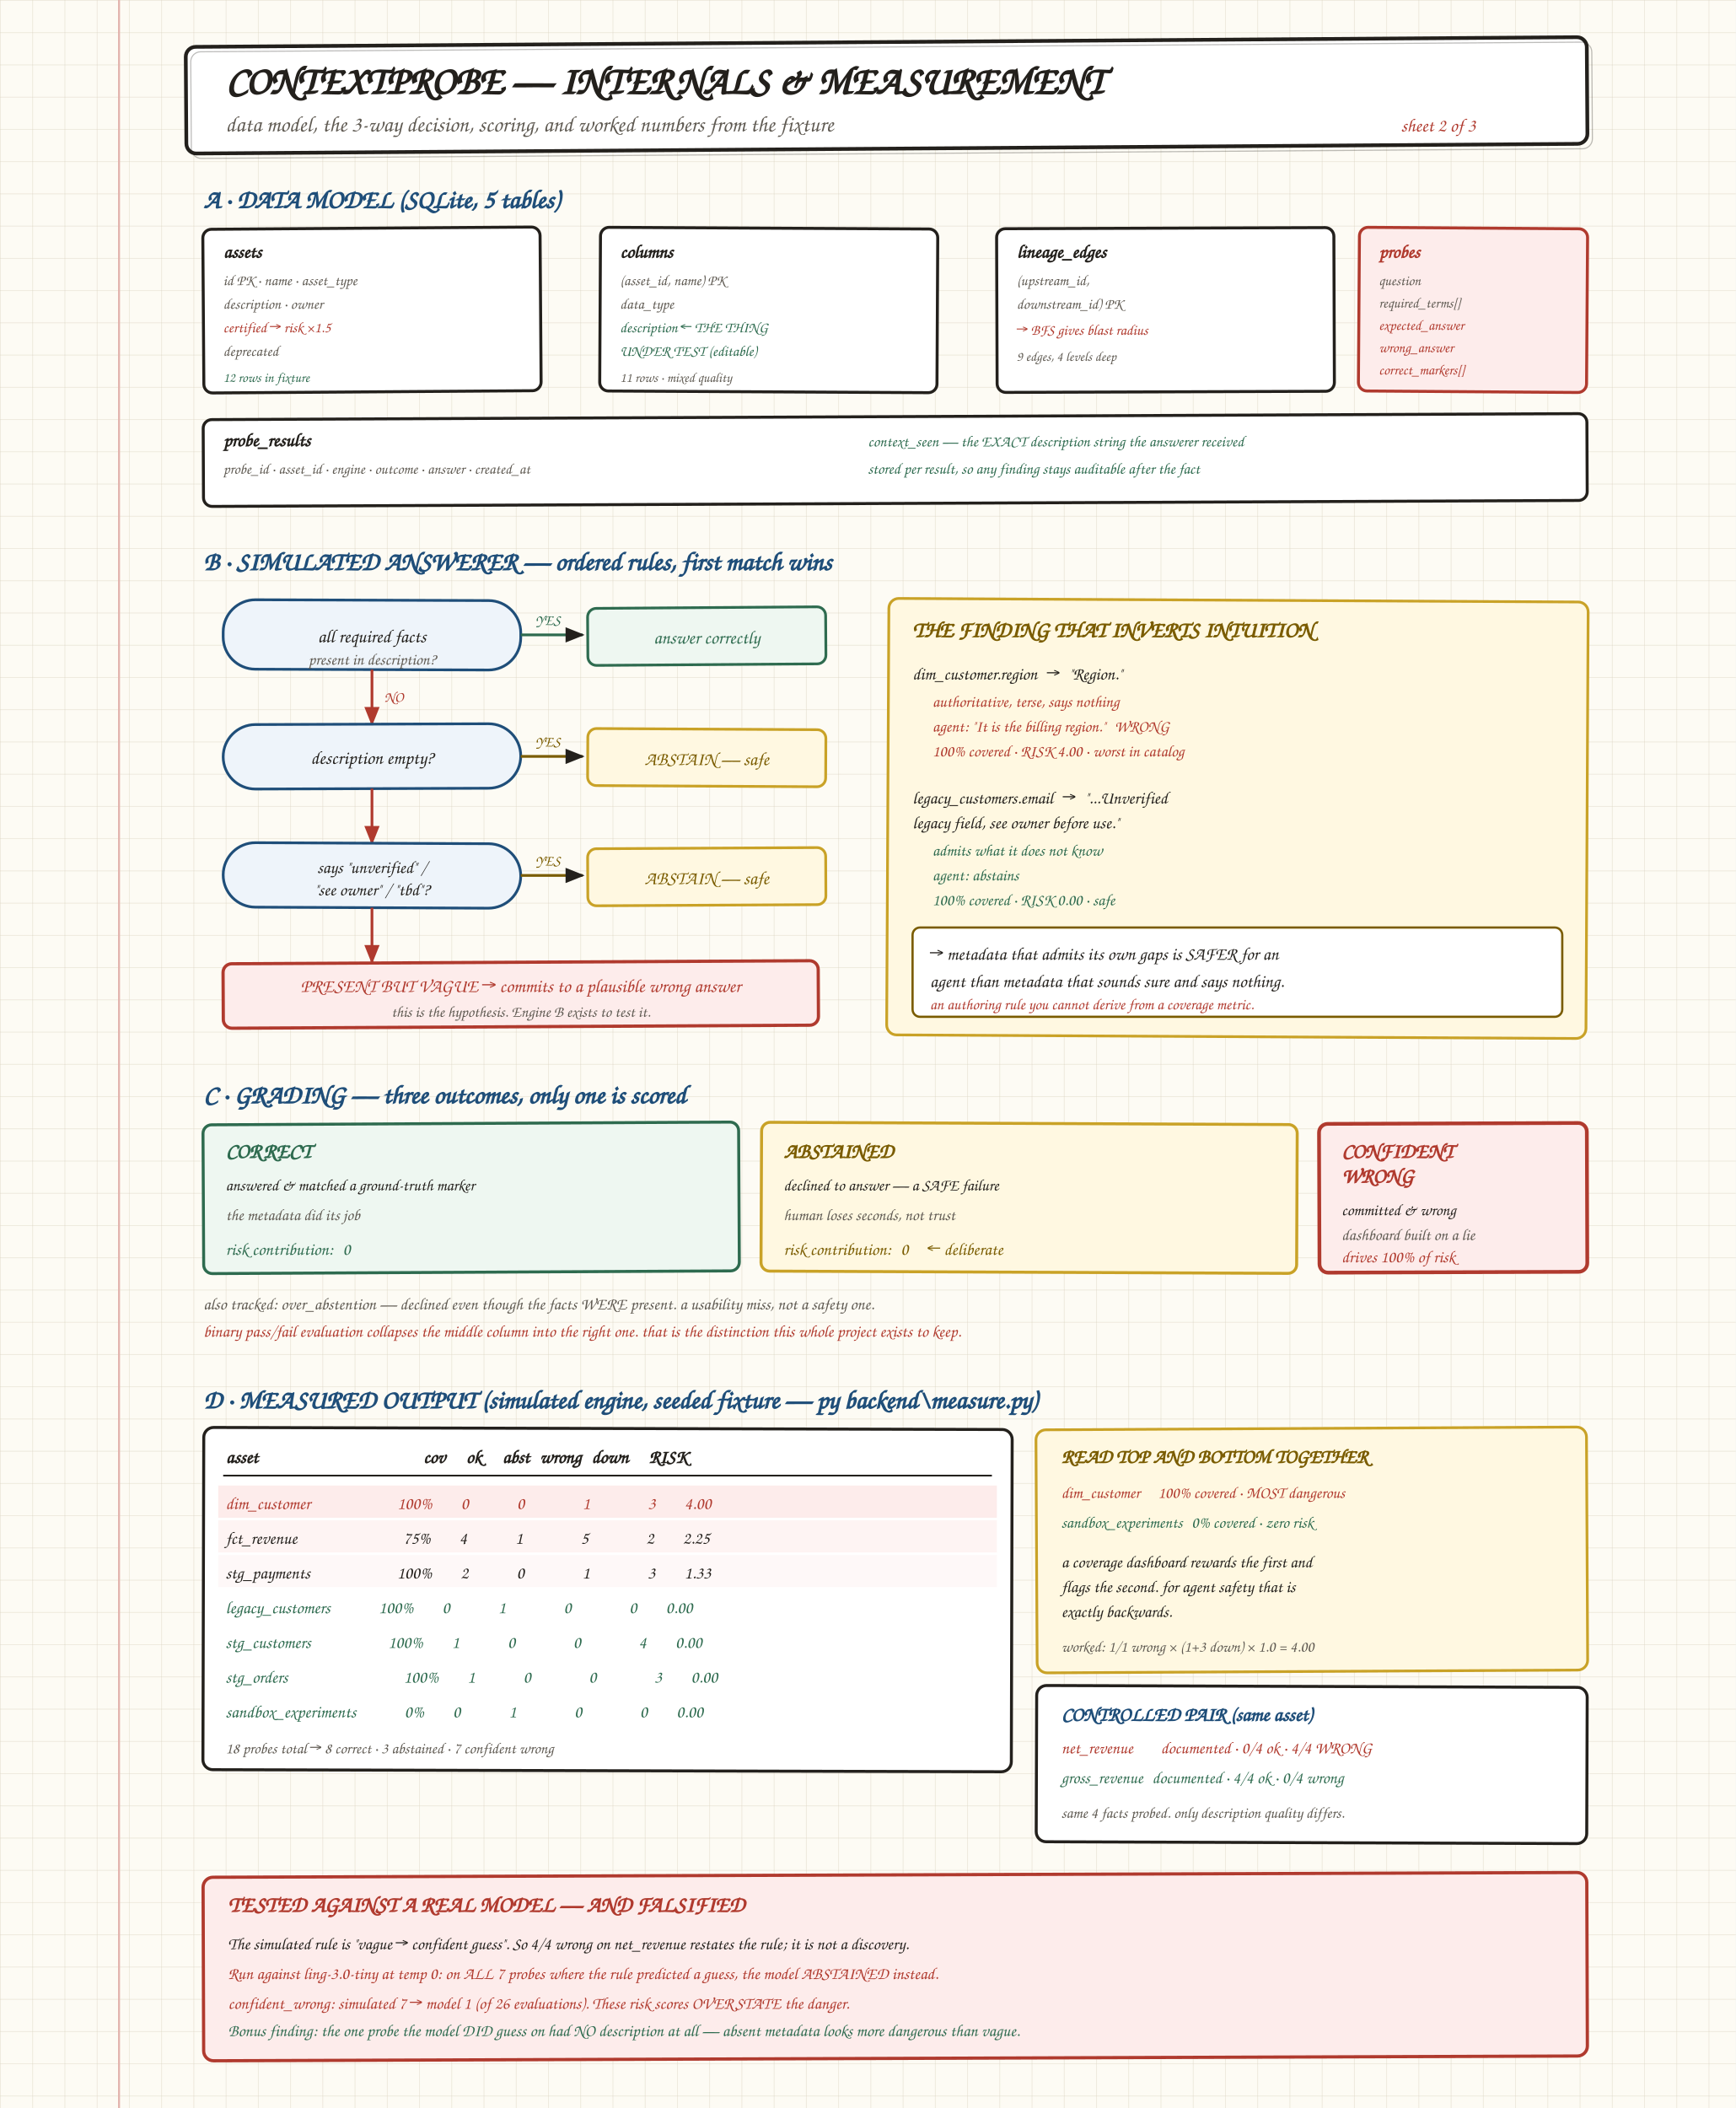
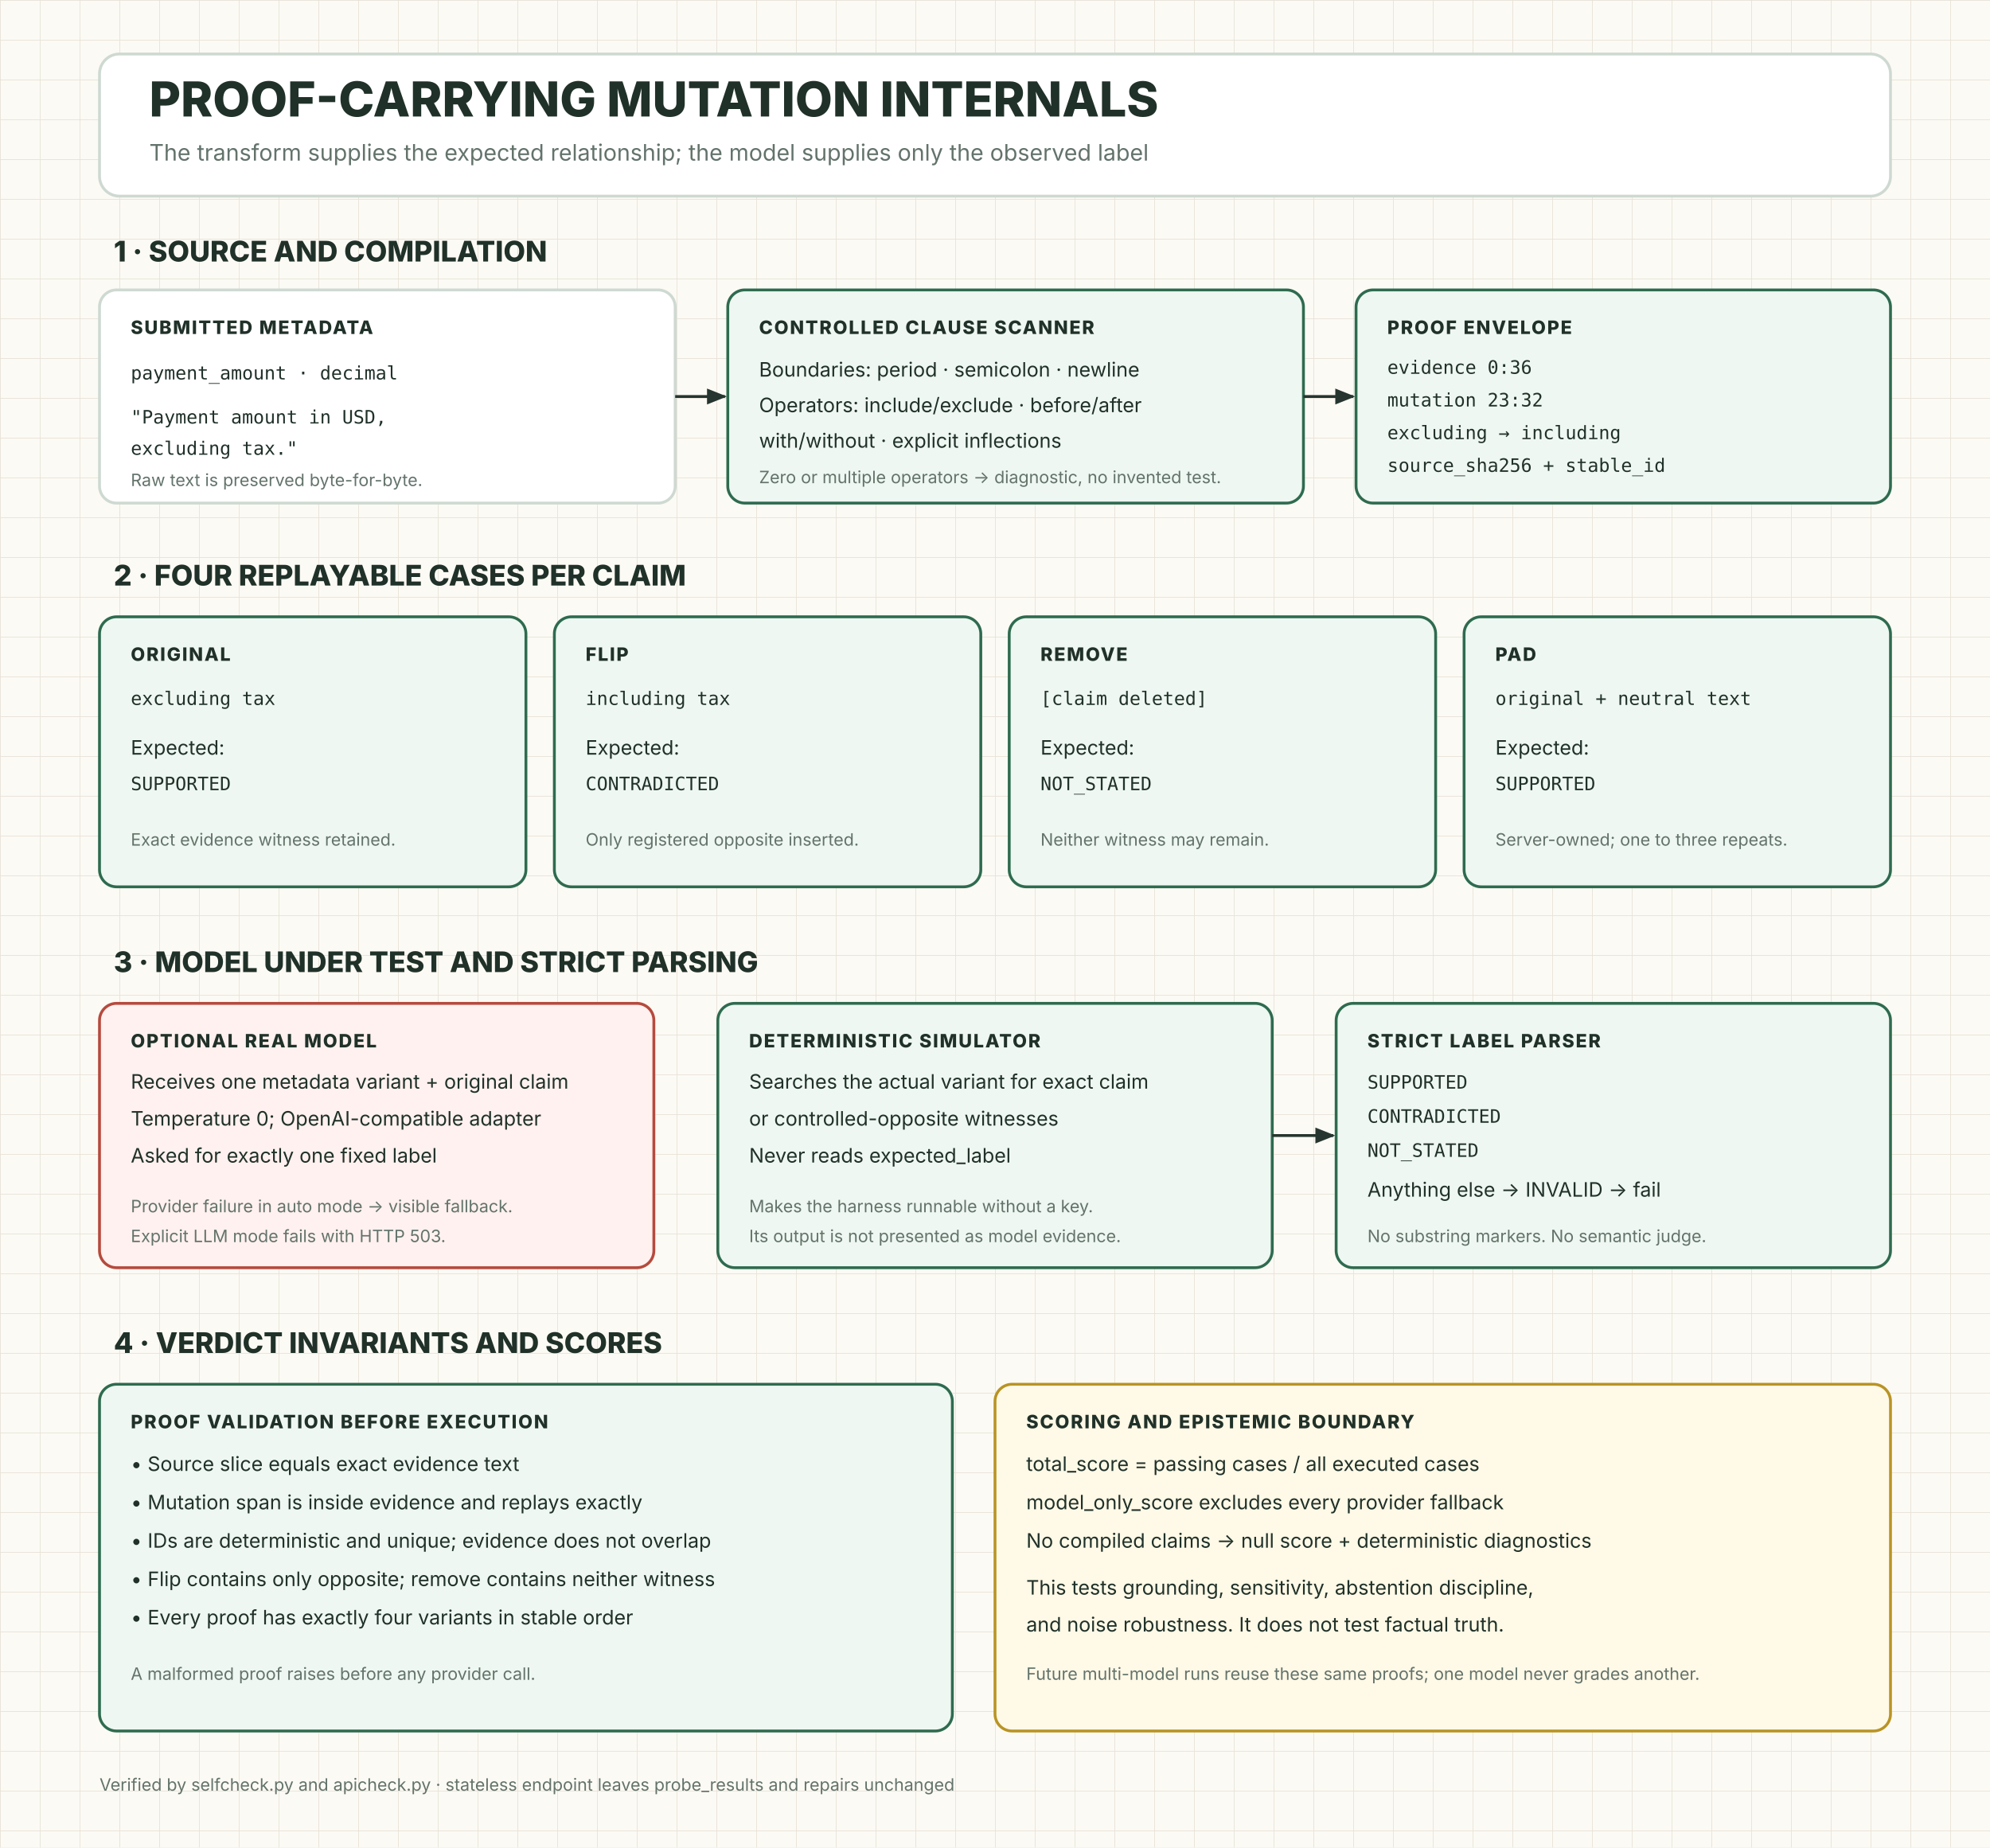
- <svg xmlns="http://www.w3.org/2000/svg" viewBox="0 0 1400 1700" width="1400" height="1700" font-family="'Comic Sans MS','Segoe Print','Bradley Hand','Chalkboard SE',cursive">
+ <svg xmlns="http://www.w3.org/2000/svg" viewBox="0 0 1400 1300" width="1400" height="1300" role="img" aria-labelledby="title desc">
  <defs>
-     <pattern id="grid2" width="26" height="26" patternUnits="userSpaceOnUse">
-       <path d="M 26 0 L 0 0 0 26" fill="none" stroke="#dcd5c4" stroke-width="0.6" />
+     <pattern id="grid" width="28" height="28" patternUnits="userSpaceOnUse">
+       <path d="M28 0H0V28" fill="none" stroke="#e8e3d8" />
    </pattern>
-     <marker id="a2" viewBox="0 0 10 10" refX="9" refY="5" markerWidth="7" markerHeight="7" orient="auto-start-reverse">
-       <path d="M 0 1 L 10 5 L 0 9 z" fill="#23201c" />
+     <marker id="arrow" viewBox="0 0 10 10" refX="9" refY="5" markerWidth="7" markerHeight="7" orient="auto">
+       <path d="M0 1L10 5L0 9Z" fill="#26352f" />
    </marker>
-     <marker id="a2r" viewBox="0 0 10 10" refX="9" refY="5" markerWidth="7" markerHeight="7" orient="auto-start-reverse">
-       <path d="M 0 1 L 10 5 L 0 9 z" fill="#b03a2e" />
-     </marker>
+     <style>
+       text{font-family:Inter,Segoe UI,Arial,sans-serif;fill:#203129}.title{font-size:34px;font-weight:800}.sub{font-size:16px;fill:#63736b}.h{font-size:20px;font-weight:800}.k{font-size:13px;font-weight:800;letter-spacing:1px}.b{font-size:14px}.s{font-size:12px;fill:#63736b}.mono{font-family:Consolas,monospace;font-size:13px}.card{fill:#fff;stroke:#ced9d2;stroke-width:2}.det{fill:#eef7f1;stroke:#2e6b4f;stroke-width:2}.prob{fill:#fff1ef;stroke:#b64a3d;stroke-width:2}.warn{fill:#fff9e7;stroke:#b99424;stroke-width:2}.line{fill:none;stroke:#26352f;stroke-width:2;marker-end:url(#arrow)}
+     </style>
  </defs>
-   <rect width="1400" height="1700" fill="#fdfbf4" />
-   <rect width="1400" height="1700" fill="url(#grid2)" />
-   <path d="M96,0 L96,1700" stroke="#e2b4ae" stroke-width="1.6" />
-   <g transform="rotate(-0.4 700 70)">
-     <rect x="150" y="34" width="1130" height="86" rx="8" fill="#fff" stroke="#23201c" stroke-width="3" />
-     <rect x="154" y="38" width="1130" height="86" rx="8" fill="none" stroke="#23201c" stroke-width="0.9" opacity="0.3" />
-   </g>
-   <text x="182" y="76" font-size="32" font-weight="bold" fill="#23201c">CONTEXTPROBE — INTERNALS &amp; MEASUREMENT</text>
-   <text x="182" y="106" font-size="18" fill="#5f5a52">data model, the 3-way decision, scoring, and worked numbers from the fixture</text>
-   <text x="1130" y="106" font-size="15" fill="#b03a2e">sheet 2 of 3</text>
-   <text x="164" y="168" font-size="21" font-weight="bold" fill="#1f4e79">A · DATA MODEL (SQLite, 5 tables)</text>
-   <g transform="rotate(-0.4 300 250)">
-     <rect x="164" y="184" width="272" height="132" rx="7" fill="#fff" stroke="#23201c" stroke-width="2.4" />
-   </g>
-   <text x="180" y="208" font-size="15" font-weight="bold" fill="#23201c">assets</text>
-   <text x="180" y="230" font-size="12" fill="#5f5a52">id PK · name · asset_type</text>
-   <text x="180" y="249" font-size="12" fill="#5f5a52">description · owner</text>
-   <text x="180" y="268" font-size="12" fill="#b03a2e">certified → risk ×1.5</text>
-   <text x="180" y="287" font-size="12" fill="#5f5a52">deprecated</text>
-   <text x="180" y="308" font-size="11" fill="#2e6b4f">12 rows in fixture</text>
-   <g transform="rotate(0.3 620 250)">
-     <rect x="484" y="184" width="272" height="132" rx="7" fill="#fff" stroke="#23201c" stroke-width="2.4" />
-   </g>
-   <text x="500" y="208" font-size="15" font-weight="bold" fill="#23201c">columns</text>
-   <text x="500" y="230" font-size="12" fill="#5f5a52">(asset_id, name) PK</text>
-   <text x="500" y="249" font-size="12" fill="#5f5a52">data_type</text>
-   <text x="500" y="268" font-size="12" fill="#2e6b4f">description ← THE THING</text>
-   <text x="500" y="287" font-size="12" fill="#2e6b4f">UNDER TEST (editable)</text>
-   <text x="500" y="308" font-size="11" fill="#5f5a52">11 rows · mixed quality</text>
-   <g transform="rotate(-0.2 940 250)">
-     <rect x="804" y="184" width="272" height="132" rx="7" fill="#fff" stroke="#23201c" stroke-width="2.4" />
-   </g>
-   <text x="820" y="208" font-size="15" font-weight="bold" fill="#23201c">lineage_edges</text>
-   <text x="820" y="230" font-size="12" fill="#5f5a52">(upstream_id,</text>
-   <text x="820" y="249" font-size="12" fill="#5f5a52"> downstream_id) PK</text>
-   <text x="820" y="270" font-size="12" fill="#b03a2e">→ BFS gives blast radius</text>
-   <text x="820" y="291" font-size="11" fill="#5f5a52">9 edges, 4 levels deep</text>
-   <g transform="rotate(0.4 1200 250)">
-     <rect x="1096" y="184" width="184" height="132" rx="7" fill="#fdeceb" stroke="#b03a2e" stroke-width="2.4" />
-   </g>
-   <text x="1112" y="208" font-size="15" font-weight="bold" fill="#b03a2e">probes</text>
-   <text x="1112" y="230" font-size="11.5" fill="#5f5a52">question</text>
-   <text x="1112" y="248" font-size="11.5" fill="#5f5a52">required_terms[]</text>
-   <text x="1112" y="266" font-size="11.5" fill="#b03a2e">expected_answer</text>
-   <text x="1112" y="284" font-size="11.5" fill="#b03a2e">wrong_answer</text>
-   <text x="1112" y="302" font-size="11.5" fill="#b03a2e">correct_markers[]</text>
-   <g transform="rotate(-0.25 720 372)">
-     <rect x="164" y="336" width="1116" height="70" rx="7" fill="#fff" stroke="#23201c" stroke-width="2.4" />
-   </g>
-   <text x="180" y="360" font-size="15" font-weight="bold" fill="#23201c">probe_results</text>
-   <text x="180" y="382" font-size="12" fill="#5f5a52">probe_id · asset_id · engine · outcome · answer · created_at</text>
-   <text x="700" y="360" font-size="12.5" fill="#2e6b4f">context_seen — the EXACT description string the answerer received</text>
-   <text x="700" y="382" font-size="12.5" fill="#2e6b4f">stored per result, so any finding stays auditable after the fact</text>
-   <text x="164" y="460" font-size="21" font-weight="bold" fill="#1f4e79">B · SIMULATED ANSWERER — ordered rules, first match wins</text>
-   <g transform="rotate(0.2 300 512)">
-     <rect x="180" y="484" width="240" height="56" rx="26" fill="#eef4fa" stroke="#1f4e79" stroke-width="2.2" />
-   </g>
-   <text x="300" y="518" font-size="15" text-anchor="middle" fill="#23201c">all required facts</text>
-   <text x="300" y="536" font-size="13" text-anchor="middle" fill="#5f5a52">present in description?</text>
-   <path d="M420,512 L470,512" stroke="#2e6b4f" stroke-width="2.2" marker-end="url(#a2)" />
-   <text x="432" y="504" font-size="12" fill="#2e6b4f">YES</text>
-   <g transform="rotate(-0.4 570 512)">
-     <rect x="474" y="490" width="192" height="46" rx="7" fill="#eef7f1" stroke="#2e6b4f" stroke-width="2.2" />
-   </g>
-   <text x="570" y="519" font-size="15" text-anchor="middle" fill="#2e6b4f">answer correctly</text>
-   <path d="M300,540 L300,584" stroke="#b03a2e" stroke-width="2.2" marker-end="url(#a2r)" />
-   <text x="310" y="566" font-size="12" fill="#b03a2e">NO</text>
-   <g transform="rotate(-0.2 300 610)">
-     <rect x="180" y="584" width="240" height="52" rx="26" fill="#eef4fa" stroke="#1f4e79" stroke-width="2.2" />
-   </g>
-   <text x="300" y="616" font-size="15" text-anchor="middle" fill="#23201c">description empty?</text>
-   <path d="M420,610 L470,610" stroke="#7a5c00" stroke-width="2.2" marker-end="url(#a2)" />
-   <text x="432" y="602" font-size="12" fill="#7a5c00">YES</text>
-   <g transform="rotate(0.3 570 610)">
-     <rect x="474" y="588" width="192" height="46" rx="7" fill="#fff8e1" stroke="#c9a227" stroke-width="2.2" />
-   </g>
-   <text x="570" y="617" font-size="15" text-anchor="middle" fill="#7a5c00">ABSTAIN — safe</text>
-   <path d="M300,636 L300,680" stroke="#b03a2e" stroke-width="2.2" marker-end="url(#a2r)" />
-   <g transform="rotate(0.25 300 706)">
-     <rect x="180" y="680" width="240" height="52" rx="26" fill="#eef4fa" stroke="#1f4e79" stroke-width="2.2" />
-   </g>
-   <text x="300" y="704" font-size="14" text-anchor="middle" fill="#23201c">says "unverified" /</text>
-   <text x="300" y="722" font-size="14" text-anchor="middle" fill="#23201c">"see owner" / "tbd"?</text>
-   <path d="M420,706 L470,706" stroke="#7a5c00" stroke-width="2.2" marker-end="url(#a2)" />
-   <text x="432" y="698" font-size="12" fill="#7a5c00">YES</text>
-   <g transform="rotate(-0.3 570 706)">
-     <rect x="474" y="684" width="192" height="46" rx="7" fill="#fff8e1" stroke="#c9a227" stroke-width="2.2" />
-   </g>
-   <text x="570" y="713" font-size="15" text-anchor="middle" fill="#7a5c00">ABSTAIN — safe</text>
-   <path d="M300,732 L300,776" stroke="#b03a2e" stroke-width="2.2" marker-end="url(#a2r)" />
-   <g transform="rotate(-0.3 420 802)">
-     <rect x="180" y="776" width="480" height="52" rx="7" fill="#fdeceb" stroke="#b03a2e" stroke-width="2.6" />
-   </g>
-   <text x="420" y="800" font-size="15" text-anchor="middle" fill="#b03a2e">PRESENT BUT VAGUE → commits to a plausible wrong answer</text>
-   <text x="420" y="820" font-size="12.5" text-anchor="middle" fill="#5f5a52">this is the hypothesis. Engine B exists to test it.</text>
-   <g transform="rotate(0.3 990 660)">
-     <rect x="716" y="484" width="564" height="352" rx="8" fill="#fff8e1" stroke="#c9a227" stroke-width="2.2" />
-   </g>
-   <text x="736" y="514" font-size="18" font-weight="bold" fill="#7a5c00">THE FINDING THAT INVERTS INTUITION</text>
-   <text x="736" y="548" font-size="14" fill="#23201c">dim_customer.region → "Region."</text>
-   <text x="752" y="570" font-size="13" fill="#b03a2e">authoritative, terse, says nothing</text>
-   <text x="752" y="590" font-size="13" fill="#b03a2e">agent: "It is the billing region." WRONG</text>
-   <text x="752" y="610" font-size="13" fill="#b03a2e">100% covered · RISK 4.00 · worst in catalog</text>
-   <text x="736" y="648" font-size="14" fill="#23201c">legacy_customers.email → "...Unverified</text>
-   <text x="736" y="668" font-size="14" fill="#23201c">legacy field, see owner before use."</text>
-   <text x="752" y="690" font-size="13" fill="#2e6b4f">admits what it does not know</text>
-   <text x="752" y="710" font-size="13" fill="#2e6b4f">agent: abstains</text>
-   <text x="752" y="730" font-size="13" fill="#2e6b4f">100% covered · RISK 0.00 · safe</text>
-   <rect x="736" y="748" width="524" height="72" rx="6" fill="#fff" stroke="#7a5c00" stroke-width="1.8" />
-   <text x="750" y="774" font-size="14.5" fill="#23201c">→ metadata that admits its own gaps is SAFER for an</text>
-   <text x="750" y="796" font-size="14.5" fill="#23201c">   agent than metadata that sounds sure and says nothing.</text>
-   <text x="750" y="814" font-size="12.5" fill="#b03a2e">an authoring rule you cannot derive from a coverage metric.</text>
-   <text x="164" y="890" font-size="21" font-weight="bold" fill="#1f4e79">C · GRADING — three outcomes, only one is scored</text>
-   <g transform="rotate(-0.3 380 966)">
-     <rect x="164" y="906" width="432" height="120" rx="7" fill="#eef7f1" stroke="#2e6b4f" stroke-width="2.4" />
-   </g>
-   <text x="182" y="934" font-size="17" font-weight="bold" fill="#2e6b4f">CORRECT</text>
-   <text x="182" y="960" font-size="13" fill="#23201c">answered &amp; matched a ground-truth marker</text>
-   <text x="182" y="984" font-size="13" fill="#5f5a52">the metadata did its job</text>
-   <text x="182" y="1012" font-size="14" fill="#2e6b4f">risk contribution: 0</text>
-   <g transform="rotate(0.25 830 966)">
-     <rect x="614" y="906" width="432" height="120" rx="7" fill="#fff8e1" stroke="#c9a227" stroke-width="2.4" />
-   </g>
-   <text x="632" y="934" font-size="17" font-weight="bold" fill="#7a5c00">ABSTAINED</text>
-   <text x="632" y="960" font-size="13" fill="#23201c">declined to answer — a SAFE failure</text>
-   <text x="632" y="984" font-size="13" fill="#5f5a52">human loses seconds, not trust</text>
-   <text x="632" y="1012" font-size="14" fill="#7a5c00">risk contribution: 0  ← deliberate</text>
-   <g transform="rotate(-0.2 1170 966)">
-     <rect x="1064" y="906" width="216" height="120" rx="7" fill="#fdeceb" stroke="#b03a2e" stroke-width="3" />
-   </g>
-   <text x="1082" y="934" font-size="17" font-weight="bold" fill="#b03a2e">CONFIDENT</text>
-   <text x="1082" y="954" font-size="17" font-weight="bold" fill="#b03a2e">WRONG</text>
-   <text x="1082" y="980" font-size="13" fill="#23201c">committed &amp; wrong</text>
-   <text x="1082" y="1000" font-size="13" fill="#5f5a52">dashboard built on a lie</text>
-   <text x="1082" y="1018" font-size="13.5" fill="#b03a2e">drives 100% of risk</text>
-   <text x="164" y="1056" font-size="13.5" fill="#5f5a52">also tracked: over_abstention — declined even though the facts WERE present. a usability miss, not a safety one.</text>
-   <text x="164" y="1078" font-size="13.5" fill="#b03a2e">binary pass/fail evaluation collapses the middle column into the right one. that is the distinction this whole project exists to keep.</text>
-   <text x="164" y="1136" font-size="21" font-weight="bold" fill="#1f4e79">D · MEASURED OUTPUT (simulated engine, seeded fixture — py backend\measure.py)</text>
-   <g transform="rotate(0.15 490 1290)">
-     <rect x="164" y="1152" width="652" height="276" rx="8" fill="#fff" stroke="#23201c" stroke-width="2.4" />
-   </g>
-   <text x="182" y="1180" font-size="15" font-weight="bold" fill="#23201c">asset                cov  ok  abst wrong down  RISK</text>
-   <path d="M180,1190 L800,1190" stroke="#23201c" stroke-width="1.4" />
-   <rect x="176" y="1198" width="628" height="26" fill="#fdeceb" />
-   <text x="182" y="1217" font-size="14" fill="#b03a2e">dim_customer         100%   0     0      1      3   4.00</text>
-   <rect x="176" y="1226" width="628" height="26" fill="#fdeceb" opacity="0.6" />
-   <text x="182" y="1245" font-size="14" fill="#23201c">fct_revenue           75%   4     1      5      2   2.25</text>
-   <rect x="176" y="1254" width="628" height="26" fill="#fdeceb" opacity="0.35" />
-   <text x="182" y="1273" font-size="14" fill="#23201c">stg_payments         100%   2     0      1      3   1.33</text>
-   <text x="182" y="1301" font-size="14" fill="#2e6b4f">legacy_customers     100%   0     1      0      0   0.00</text>
-   <text x="182" y="1329" font-size="14" fill="#2e6b4f">stg_customers        100%   1     0      0      4   0.00</text>
-   <text x="182" y="1357" font-size="14" fill="#2e6b4f">stg_orders            100%   1     0      0      3   0.00</text>
-   <text x="182" y="1385" font-size="14" fill="#2e6b4f">sandbox_experiments     0%   0     1      0      0   0.00</text>
-   <text x="182" y="1414" font-size="12.5" fill="#5f5a52">18 probes total → 8 correct · 3 abstained · 7 confident wrong</text>
-   <g transform="rotate(-0.3 1050 1250)">
-     <rect x="836" y="1152" width="444" height="196" rx="8" fill="#fff8e1" stroke="#c9a227" stroke-width="2.2" />
-   </g>
-   <text x="856" y="1180" font-size="16" font-weight="bold" fill="#7a5c00">READ TOP AND BOTTOM TOGETHER</text>
-   <text x="856" y="1208" font-size="13" fill="#b03a2e">dim_customer  100% covered · MOST dangerous</text>
-   <text x="856" y="1232" font-size="13" fill="#2e6b4f">sandbox_experiments 0% covered · zero risk</text>
-   <text x="856" y="1264" font-size="13.5" fill="#23201c">a coverage dashboard rewards the first and</text>
-   <text x="856" y="1284" font-size="13.5" fill="#23201c">flags the second. for agent safety that is</text>
-   <text x="856" y="1304" font-size="13.5" fill="#23201c">exactly backwards.</text>
-   <text x="856" y="1332" font-size="12.5" fill="#5f5a52">worked: 1/1 wrong × (1+3 down) × 1.0 = 4.00</text>
-   <g transform="rotate(0.2 1050 1400)">
-     <rect x="836" y="1360" width="444" height="126" rx="8" fill="#fff" stroke="#23201c" stroke-width="2.4" />
-   </g>
-   <text x="856" y="1388" font-size="16" font-weight="bold" fill="#1f4e79">CONTROLLED PAIR (same asset)</text>
-   <text x="856" y="1414" font-size="13.5" fill="#b03a2e">net_revenue   documented · 0/4 ok · 4/4 WRONG</text>
-   <text x="856" y="1438" font-size="13.5" fill="#2e6b4f">gross_revenue documented · 4/4 ok · 0/4 wrong</text>
-   <text x="856" y="1466" font-size="12.5" fill="#5f5a52">same 4 facts probed. only description quality differs.</text>
-   <g transform="rotate(-0.2 722 1580)">
-     <rect x="164" y="1512" width="1116" height="148" rx="8" fill="#fdeceb" stroke="#b03a2e" stroke-width="2.6" />
-   </g>
-   <text x="184" y="1542" font-size="18" font-weight="bold" fill="#b03a2e">TESTED AGAINST A REAL MODEL — AND FALSIFIED</text>
-   <text x="184" y="1572" font-size="13.5" fill="#23201c">The simulated rule is "vague → confident guess". So 4/4 wrong on net_revenue restates the rule; it is not a discovery.</text>
-   <text x="184" y="1596" font-size="13.5" fill="#b03a2e">Run against ling-3.0-tiny at temp 0: on ALL 7 probes where the rule predicted a guess, the model ABSTAINED instead.</text>
-   <text x="184" y="1620" font-size="13.5" fill="#b03a2e">confident_wrong: simulated 7 → model 1 (of 26 evaluations). These risk scores OVERSTATE the danger.</text>
-   <text x="184" y="1642" font-size="13.5" fill="#2e6b4f">Bonus finding: the one probe the model DID guess on had NO description at all — absent metadata looks more dangerous than vague.</text>
+   <rect width="1400" height="1300" fill="#fcfaf4" />
+   <rect width="1400" height="1300" fill="url(#grid)" />
+   <rect x="70" y="38" width="1260" height="100" rx="14" class="card" />
+   <text x="105" y="82" class="title">PROOF-CARRYING MUTATION INTERNALS</text>
+   <text x="105" y="113" class="sub">The transform supplies the expected relationship; the model supplies only the observed label</text>
+   <text x="80" y="184" class="h">1 · SOURCE AND COMPILATION</text>
+   <rect x="70" y="204" width="405" height="150" rx="12" class="card" />
+   <text x="92" y="235" class="k">SUBMITTED METADATA</text>
+   <text x="92" y="267" class="mono">payment_amount · decimal</text>
+   <text x="92" y="298" class="mono">"Payment amount in USD,</text>
+   <text x="92" y="320" class="mono"> excluding tax."</text>
+   <text x="92" y="342" class="s">Raw text is preserved byte-for-byte.</text>
+   <path d="M475 279H510" class="line" />
+   <rect x="512" y="204" width="405" height="150" rx="12" class="det" />
+   <text x="534" y="235" class="k">CONTROLLED CLAUSE SCANNER</text>
+   <text x="534" y="265" class="b">Boundaries: period · semicolon · newline</text>
+   <text x="534" y="290" class="b">Operators: include/exclude · before/after</text>
+   <text x="534" y="315" class="b">with/without · explicit inflections</text>
+   <text x="534" y="340" class="s">Zero or multiple operators → diagnostic, no invented test.</text>
+   <path d="M917 279H952" class="line" />
+   <rect x="954" y="204" width="376" height="150" rx="12" class="det" />
+   <text x="976" y="235" class="k">PROOF ENVELOPE</text>
+   <text x="976" y="263" class="mono">evidence 0:36</text>
+   <text x="976" y="286" class="mono">mutation 23:32</text>
+   <text x="976" y="309" class="mono">excluding → including</text>
+   <text x="976" y="332" class="mono">source_sha256 + stable_id</text>
+   <text x="80" y="412" class="h">2 · FOUR REPLAYABLE CASES PER CLAIM</text>
+   <rect x="70" y="434" width="300" height="190" rx="12" class="det" />
+   <text x="92" y="465" class="k">ORIGINAL</text>
+   <text x="92" y="496" class="mono">excluding tax</text>
+   <text x="92" y="531" class="b">Expected:</text>
+   <text x="92" y="556" class="mono">SUPPORTED</text>
+   <text x="92" y="595" class="s">Exact evidence witness retained.</text>
+   <rect x="390" y="434" width="300" height="190" rx="12" class="det" />
+   <text x="412" y="465" class="k">FLIP</text>
+   <text x="412" y="496" class="mono">including tax</text>
+   <text x="412" y="531" class="b">Expected:</text>
+   <text x="412" y="556" class="mono">CONTRADICTED</text>
+   <text x="412" y="595" class="s">Only registered opposite inserted.</text>
+   <rect x="710" y="434" width="300" height="190" rx="12" class="det" />
+   <text x="732" y="465" class="k">REMOVE</text>
+   <text x="732" y="496" class="mono">[claim deleted]</text>
+   <text x="732" y="531" class="b">Expected:</text>
+   <text x="732" y="556" class="mono">NOT_STATED</text>
+   <text x="732" y="595" class="s">Neither witness may remain.</text>
+   <rect x="1030" y="434" width="300" height="190" rx="12" class="det" />
+   <text x="1052" y="465" class="k">PAD</text>
+   <text x="1052" y="496" class="mono">original + neutral text</text>
+   <text x="1052" y="531" class="b">Expected:</text>
+   <text x="1052" y="556" class="mono">SUPPORTED</text>
+   <text x="1052" y="595" class="s">Server-owned; one to three repeats.</text>
+   <text x="80" y="684" class="h">3 · MODEL UNDER TEST AND STRICT PARSING</text>
+   <rect x="70" y="706" width="390" height="186" rx="12" class="prob" />
+   <text x="92" y="737" class="k">OPTIONAL REAL MODEL</text>
+   <text x="92" y="766" class="b">Receives one metadata variant + original claim</text>
+   <text x="92" y="792" class="b">Temperature 0; OpenAI-compatible adapter</text>
+   <text x="92" y="818" class="b">Asked for exactly one fixed label</text>
+   <text x="92" y="853" class="s">Provider failure in auto mode → visible fallback.</text>
+   <text x="92" y="874" class="s">Explicit LLM mode fails with HTTP 503.</text>
+   <rect x="505" y="706" width="390" height="186" rx="12" class="det" />
+   <text x="527" y="737" class="k">DETERMINISTIC SIMULATOR</text>
+   <text x="527" y="766" class="b">Searches the actual variant for exact claim</text>
+   <text x="527" y="792" class="b">or controlled-opposite witnesses</text>
+   <text x="527" y="818" class="b">Never reads expected_label</text>
+   <text x="527" y="853" class="s">Makes the harness runnable without a key.</text>
+   <text x="527" y="874" class="s">Its output is not presented as model evidence.</text>
+   <path d="M895 799H938" class="line" />
+   <rect x="940" y="706" width="390" height="186" rx="12" class="det" />
+   <text x="962" y="737" class="k">STRICT LABEL PARSER</text>
+   <text x="962" y="766" class="mono">SUPPORTED</text>
+   <text x="962" y="790" class="mono">CONTRADICTED</text>
+   <text x="962" y="814" class="mono">NOT_STATED</text>
+   <text x="962" y="842" class="b">Anything else → INVALID → fail</text>
+   <text x="962" y="874" class="s">No substring markers. No semantic judge.</text>
+   <text x="80" y="952" class="h">4 · VERDICT INVARIANTS AND SCORES</text>
+   <rect x="70" y="974" width="600" height="244" rx="12" class="det" />
+   <text x="92" y="1005" class="k">PROOF VALIDATION BEFORE EXECUTION</text>
+   <text x="92" y="1035" class="b">• Source slice equals exact evidence text</text>
+   <text x="92" y="1062" class="b">• Mutation span is inside evidence and replays exactly</text>
+   <text x="92" y="1089" class="b">• IDs are deterministic and unique; evidence does not overlap</text>
+   <text x="92" y="1116" class="b">• Flip contains only opposite; remove contains neither witness</text>
+   <text x="92" y="1143" class="b">• Every proof has exactly four variants in stable order</text>
+   <text x="92" y="1182" class="s">A malformed proof raises before any provider call.</text>
+   <rect x="700" y="974" width="630" height="244" rx="12" class="warn" />
+   <text x="722" y="1005" class="k">SCORING AND EPISTEMIC BOUNDARY</text>
+   <text x="722" y="1035" class="b">total_score = passing cases / all executed cases</text>
+   <text x="722" y="1062" class="b">model_only_score excludes every provider fallback</text>
+   <text x="722" y="1089" class="b">No compiled claims → null score + deterministic diagnostics</text>
+   <text x="722" y="1122" class="b">This tests grounding, sensitivity, abstention discipline,</text>
+   <text x="722" y="1148" class="b">and noise robustness. It does not test factual truth.</text>
+   <text x="722" y="1182" class="s">Future multi-model runs reuse these same proofs; one model never grades another.</text>
+   <text x="70" y="1260" class="s">Verified by selfcheck.py and apicheck.py · stateless endpoint leaves probe_results and repairs unchanged</text>
</svg>
